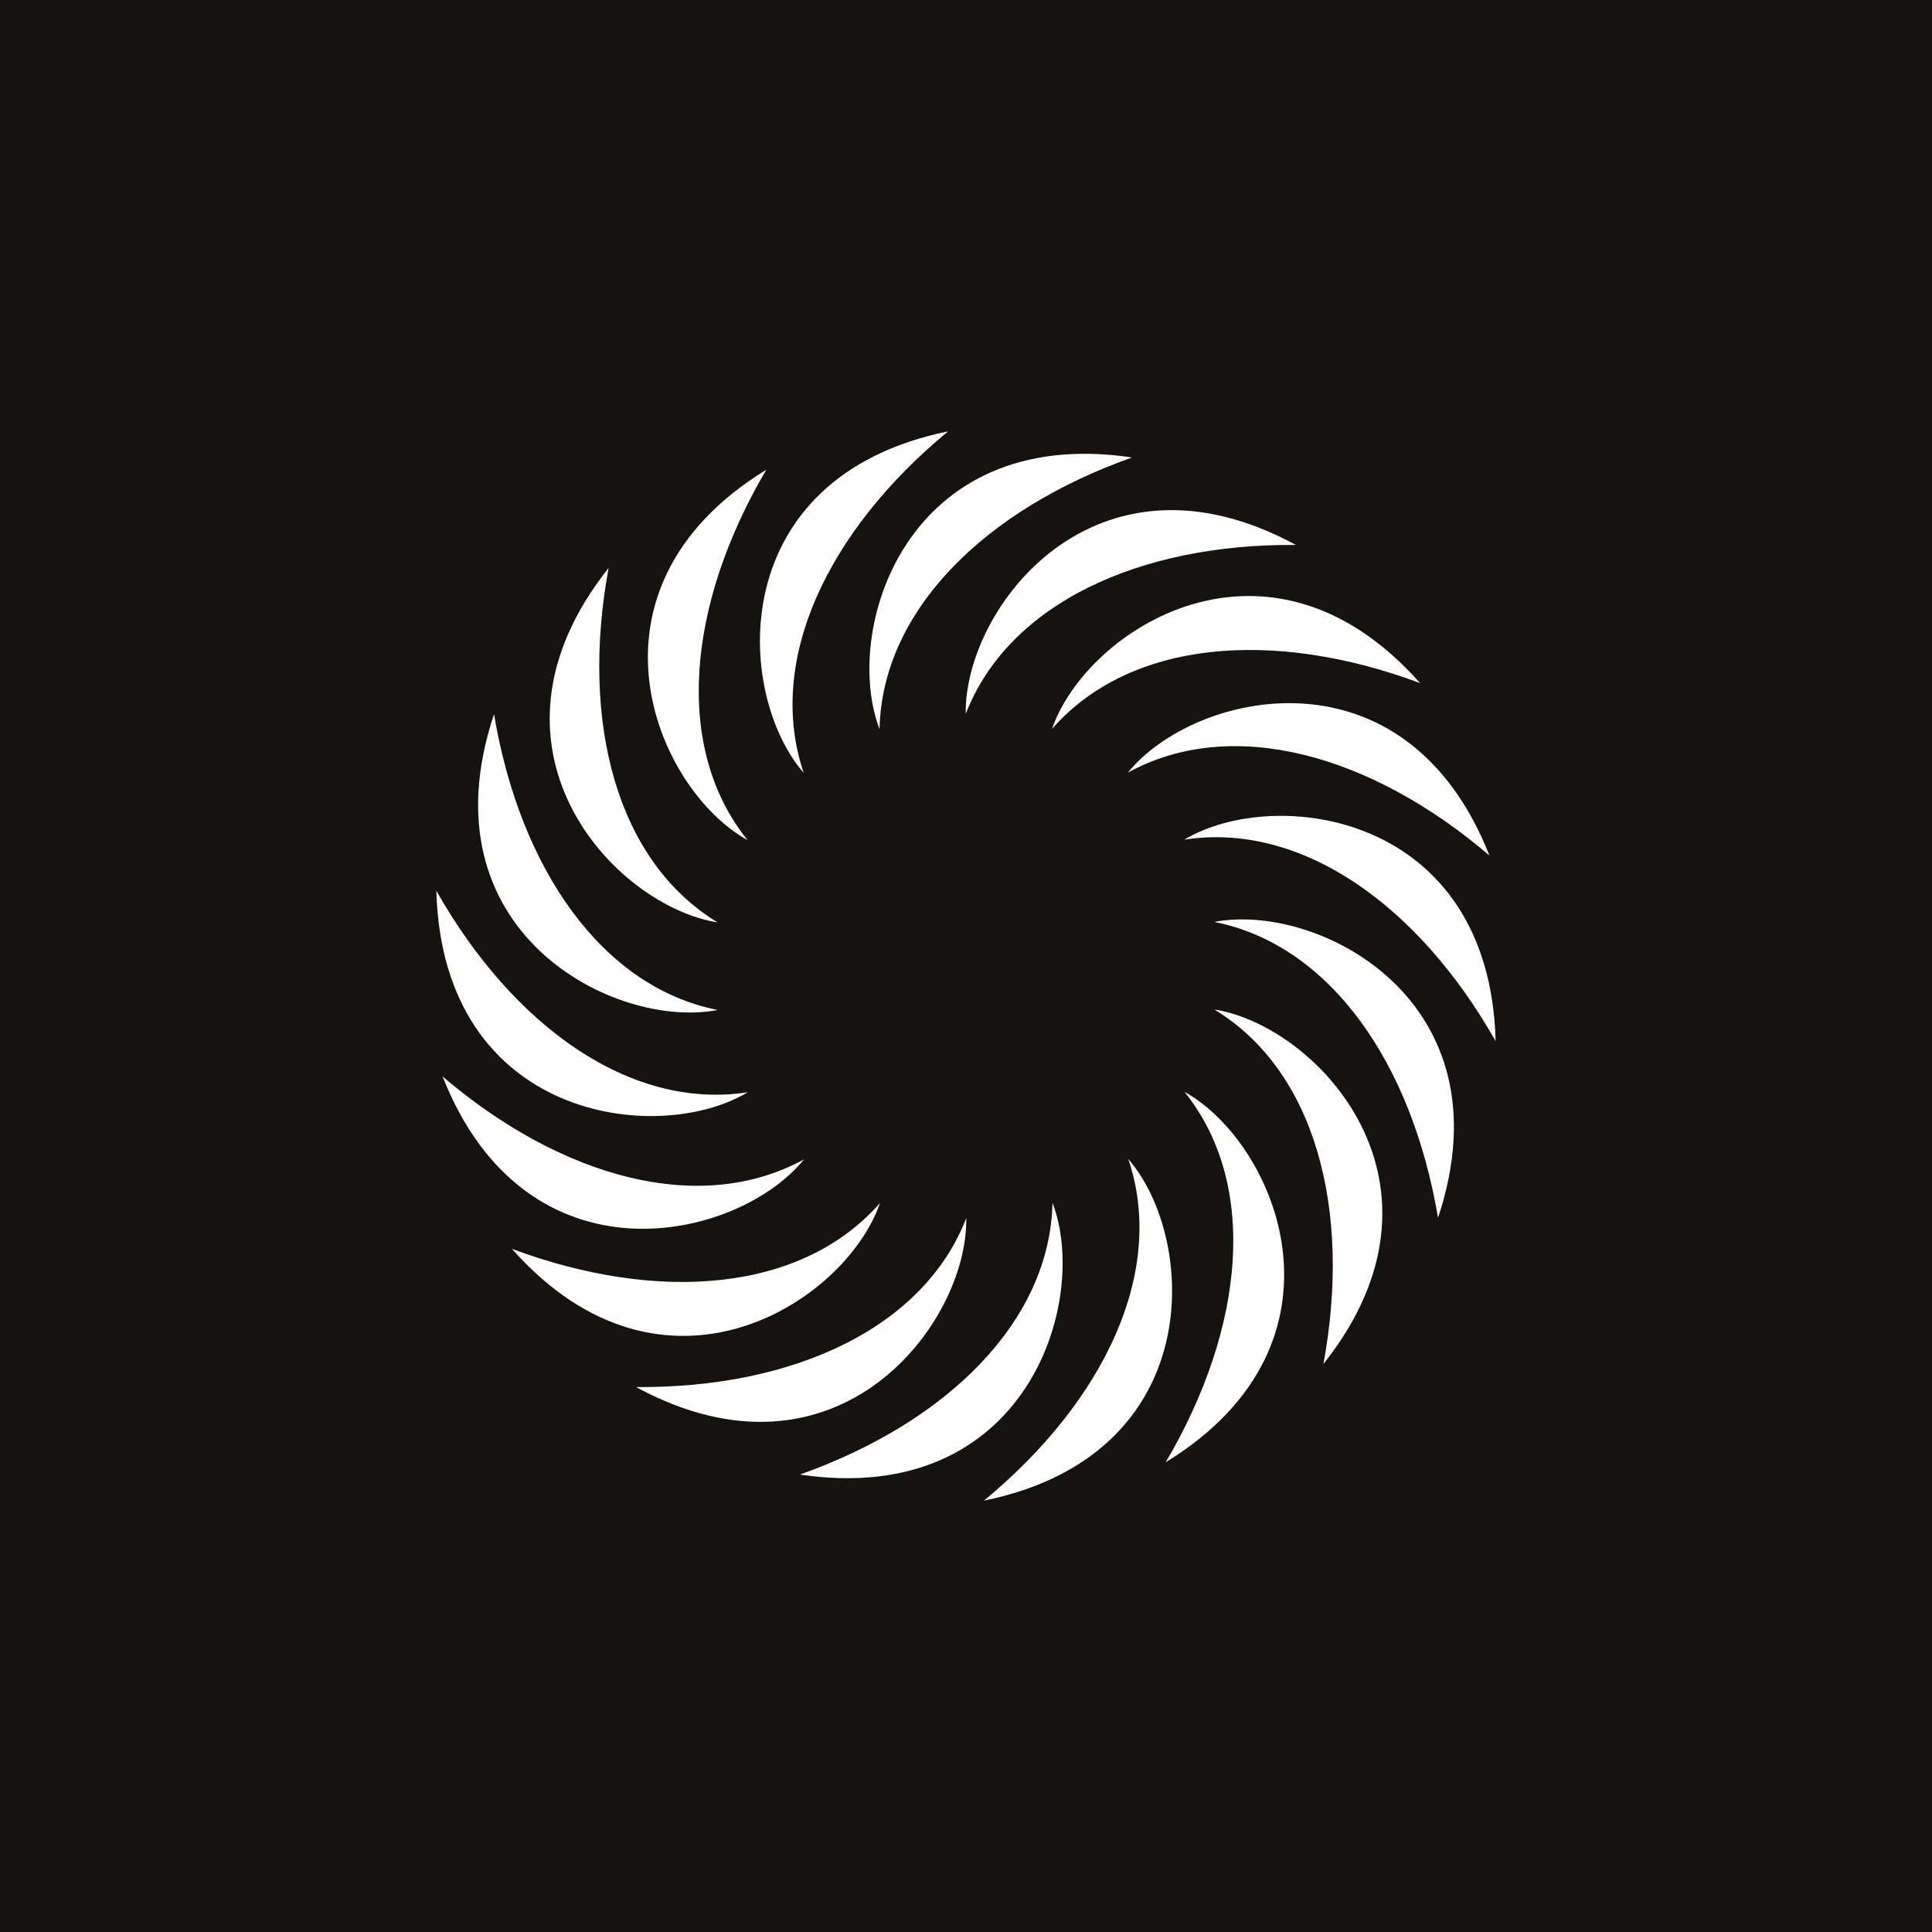
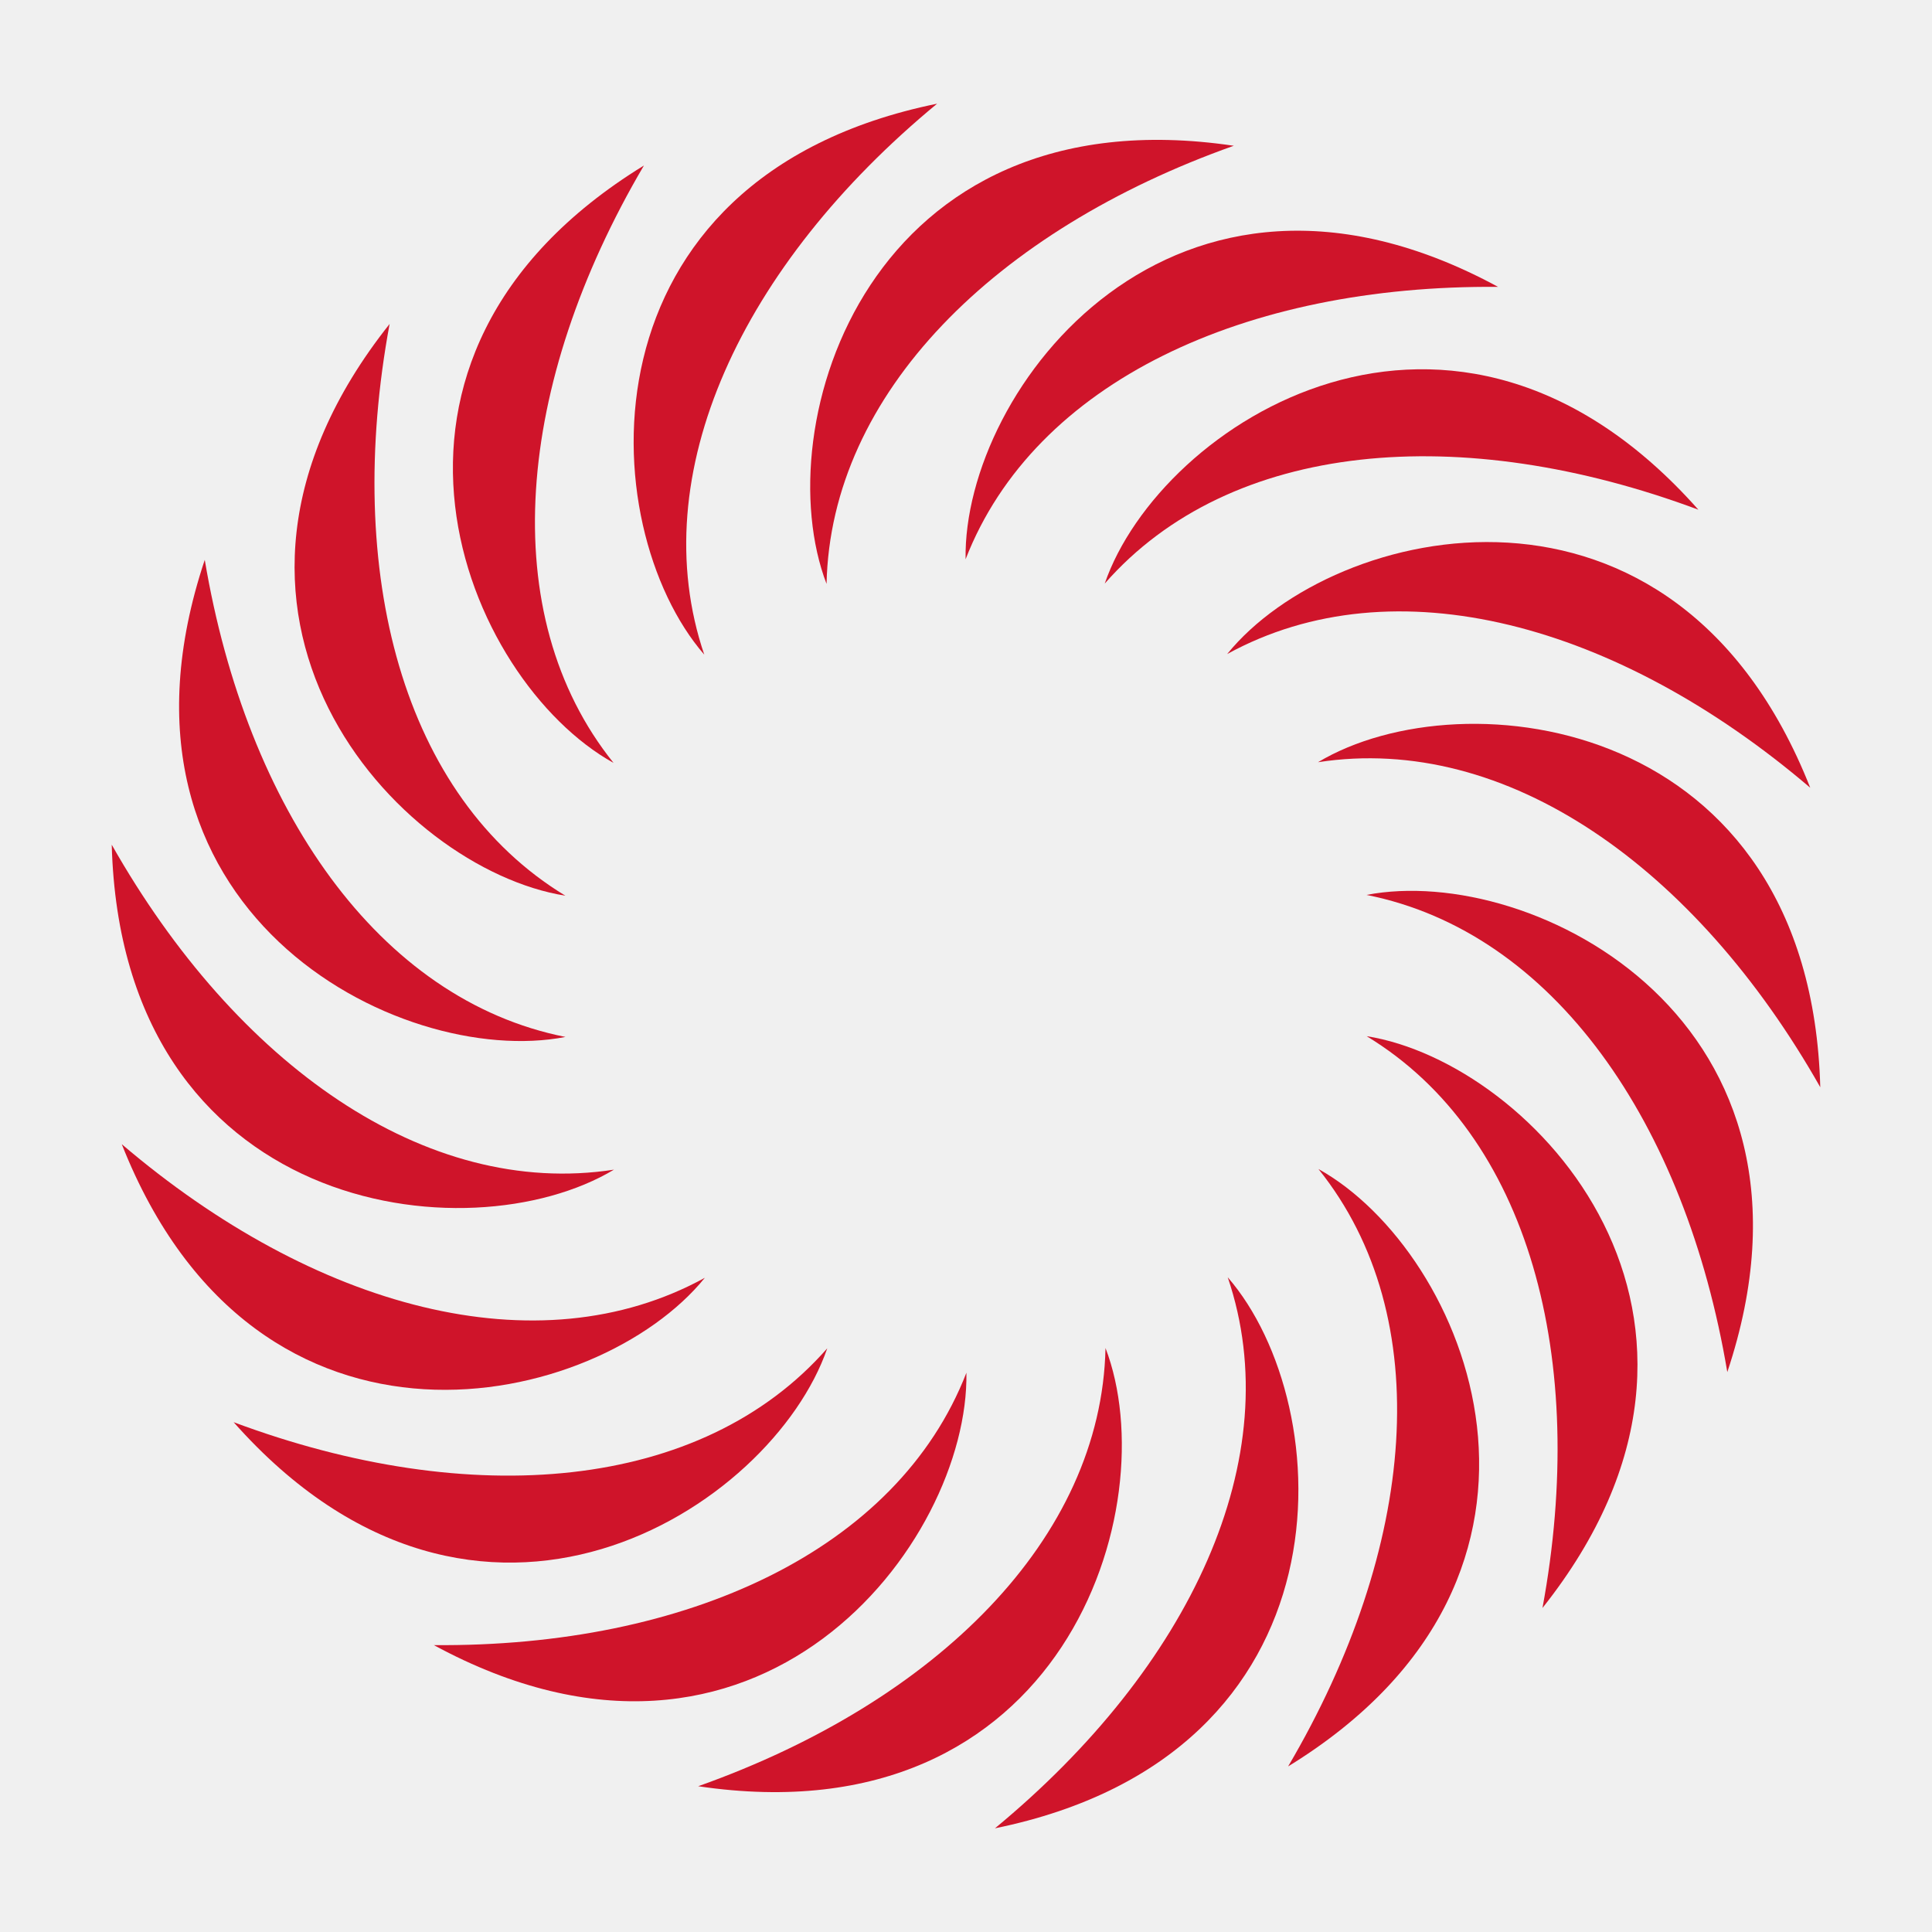
- <svg xmlns="http://www.w3.org/2000/svg" viewBox="0 0 512.0 512.0" width="512.0" height="512.0" role="img">
-   <rect x="0" y="0" width="512.0" height="512.0" rx="0.00" fill="#15130f" />
-   <g fill="#ffffff" fill-rule="evenodd" transform="translate(256.000,256.000) scale(2.740343)">
+ <svg xmlns="http://www.w3.org/2000/svg" viewBox="-57.92 -57.92 115.84 115.84" width="1024" height="1024" role="img" aria-label="Laz Güneşi amblemi (Laz Sun emblem)">
+   <g fill="#cf142a" fill-rule="evenodd" stroke="none">
    <path d="M 24.021 4.207 C 34.076 5.809 48.334 21.156 34.565 38.492 C 37.315 23.602 33.799 10.137 24.021 4.207 Z" />
    <path d="M 21.131 12.172 C 30.033 17.113 38.182 36.41 19.314 47.992 C 26.994 34.941 28.291 21.082 21.131 12.172 Z" />
    <path d="M 15.693 18.664 C 22.369 26.352 23.424 47.273 1.736 51.703 C 13.412 42.062 19.373 29.488 15.693 18.664 Z" />
    <path d="M 8.365 22.906 C 12.006 32.414 5.842 52.434 -16.057 49.18 C -1.783 44.113 8.119 34.336 8.365 22.906 Z" />
    <path d="M 0.025 24.387 C 0.193 34.566 -12.443 51.27 -31.908 40.719 C -16.764 40.844 -4.115 35.043 0.025 24.387 Z" />
    <path d="M -8.318 22.922 C -11.639 32.547 -29.232 43.922 -43.912 27.352 C -29.725 32.648 -15.854 31.52 -8.318 22.922 Z" />
    <path d="M -15.658 18.695 C -22.068 26.602 -42.49 31.273 -50.619 10.684 C -39.1 20.512 -25.678 24.195 -15.658 18.695 Z" />
    <path d="M -21.107 12.211 C -29.838 17.449 -50.623 14.855 -51.221 -7.273 C -43.756 5.898 -32.404 13.953 -21.107 12.211 Z" />
    <path d="M -24.014 4.254 C -34.006 6.191 -52.654 -3.356 -45.643 -24.352 C -43.135 -9.422 -35.225 2.031 -24.014 4.254 Z" />
    <path d="M -24.021 -4.215 C -34.076 -5.812 -48.33 -21.16 -34.56 -38.496 C -37.315 -23.605 -33.795 -10.141 -24.021 -4.215 Z" />
    <path d="M -21.131 -12.176 C -30.033 -17.117 -38.178 -36.414 -19.311 -47.996 C -26.99 -34.945 -28.287 -21.086 -21.131 -12.176 Z" />
    <path d="M -15.693 -18.668 C -22.365 -26.359 -23.424 -47.277 -1.732 -51.703 C -13.412 -42.066 -19.373 -29.492 -15.693 -18.668 Z" />
    <path d="M -8.361 -22.91 C -12.006 -32.418 -5.842 -52.434 16.057 -49.18 C 1.783 -44.117 -8.119 -34.34 -8.361 -22.91 Z" />
    <path d="M -0.025 -24.387 C -0.193 -34.57 12.443 -51.27 31.904 -40.719 C 16.764 -40.848 4.115 -35.043 -0.025 -24.387 Z" />
    <path d="M 8.318 -22.93 C 11.639 -32.555 29.229 -43.93 43.912 -27.359 C 29.725 -32.652 15.854 -31.527 8.318 -22.93 Z" />
    <path d="M 15.658 -18.703 C 22.068 -26.609 42.49 -31.281 50.619 -10.688 C 39.1 -20.52 25.678 -24.203 15.658 -18.703 Z" />
    <path d="M 21.107 -12.219 C 29.842 -17.457 50.627 -14.863 51.221 7.269 C 43.756 -5.906 32.408 -13.961 21.107 -12.219 Z" />
    <path d="M 24.014 -4.262 C 34.01 -6.195 52.654 3.348 45.647 24.348 C 43.139 9.414 35.228 -2.035 24.014 -4.262 Z" />
  </g>
</svg>
